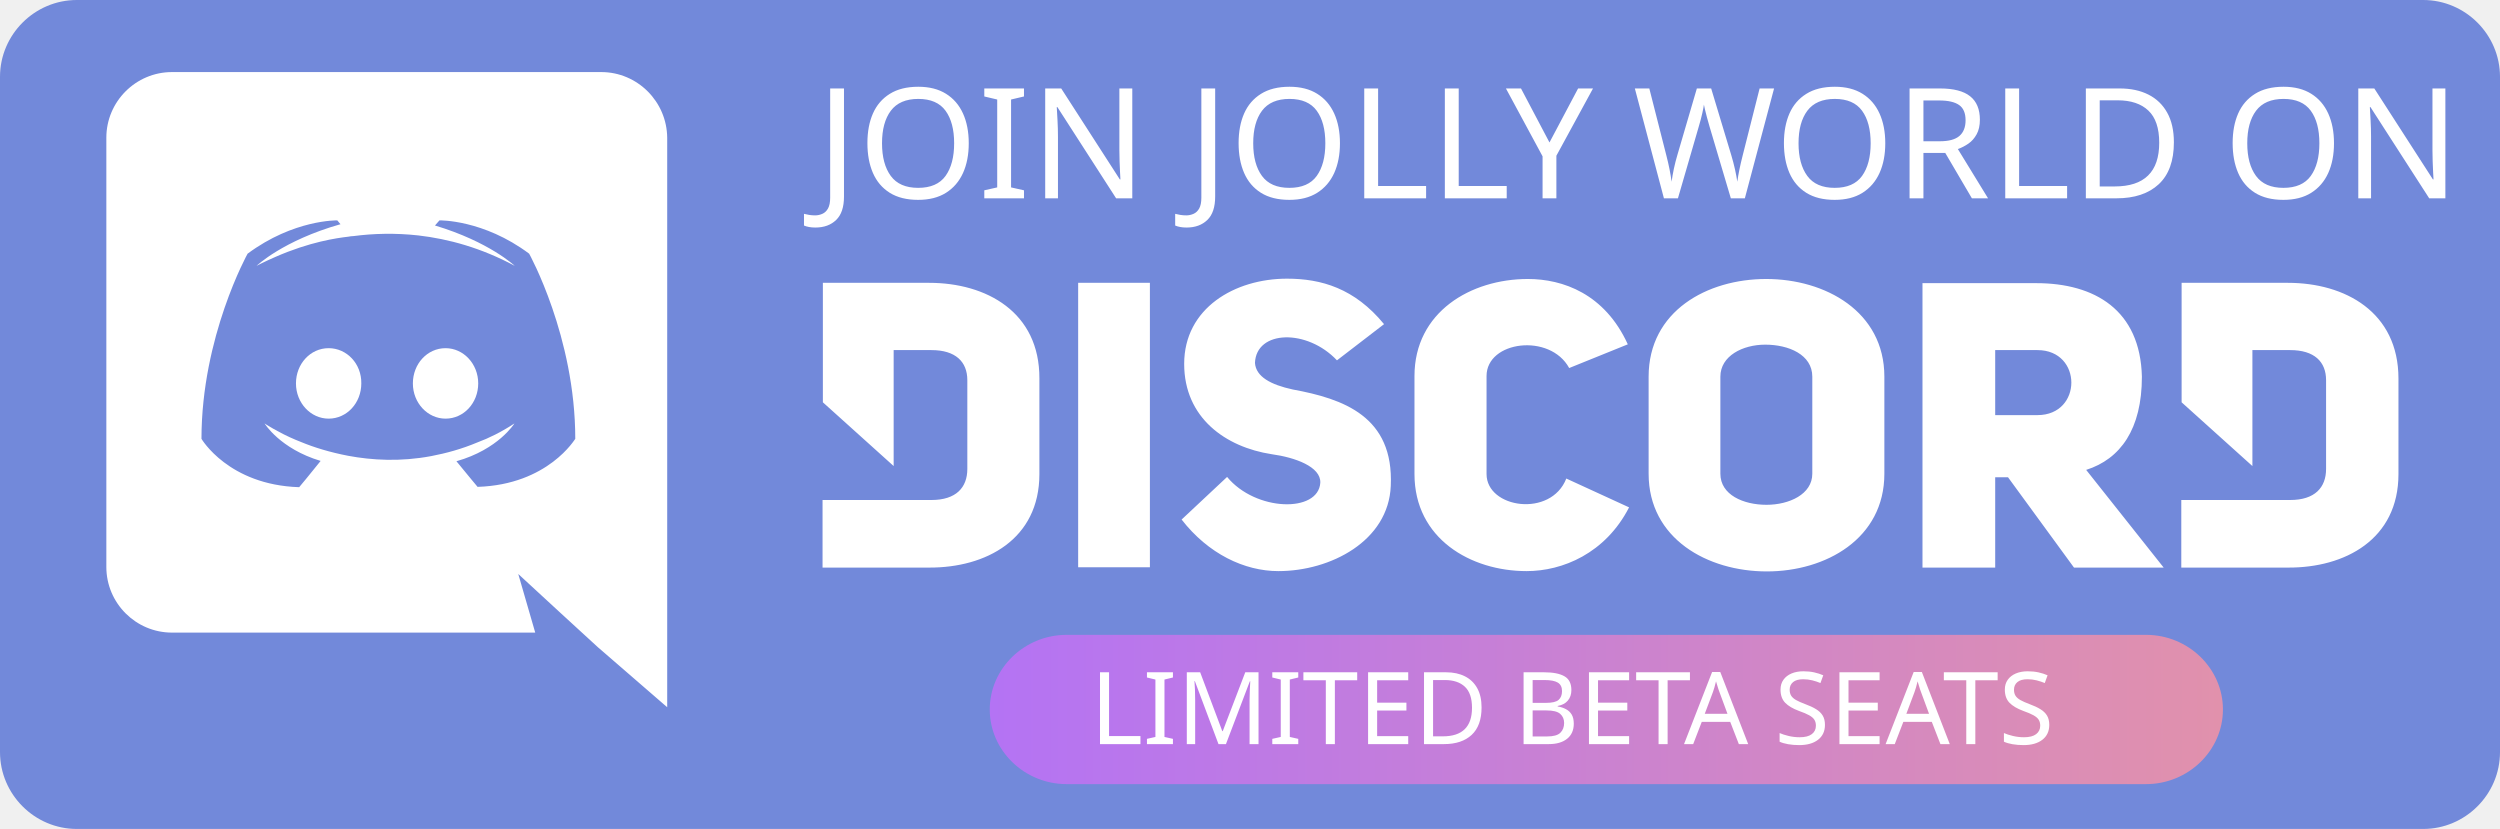
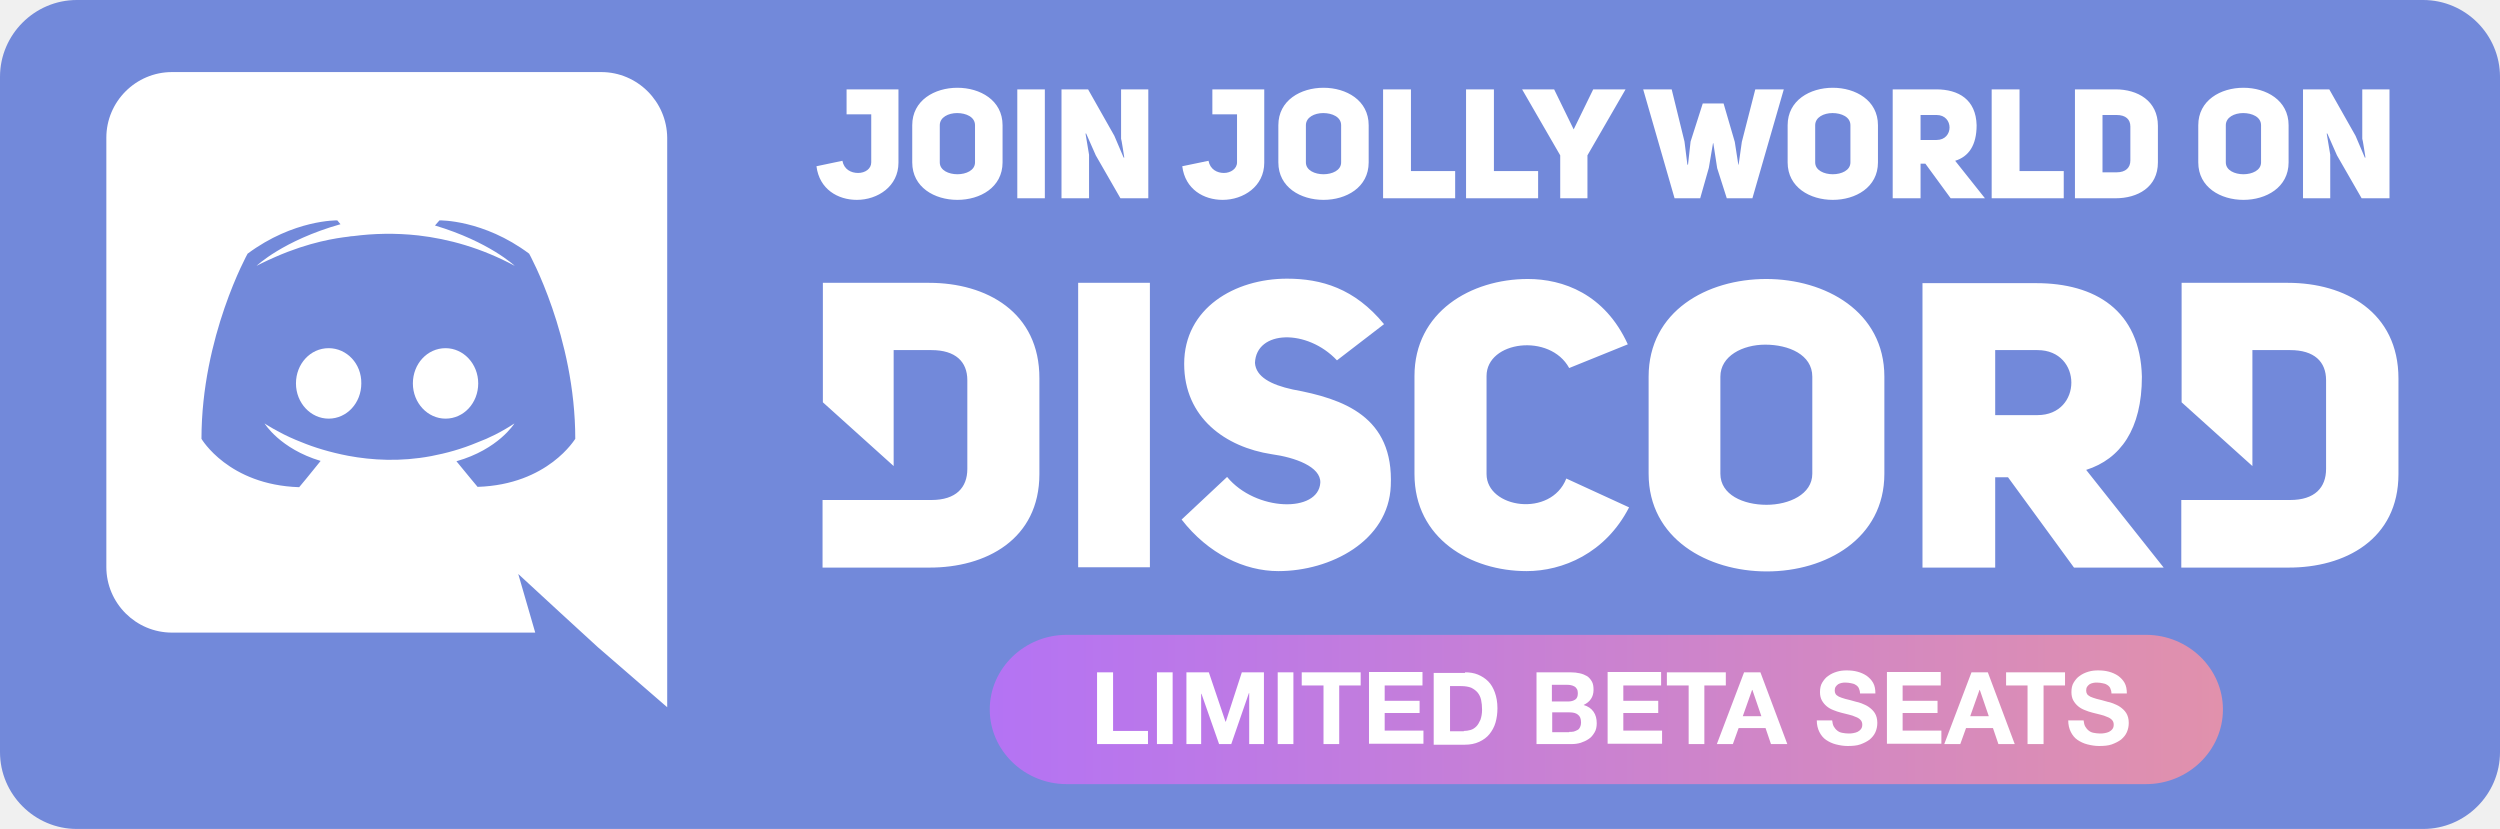
<svg xmlns="http://www.w3.org/2000/svg" version="1.1" id="Layer_1" x="0" y="0" viewBox="0 0 780.5 258.8" xml:space="preserve">
-   <style>.st1{fill:#fff}</style>
+   <style>.st1{enable-background:new}.st2{fill:#fff}</style>
  <path d="M780.5 234.8c0 13.2-10.8 24-24 24H24c-13.2 0-24-10.8-24-24V24C0 10.8 10.8 0 24 0h732.5c13.2 0 24 10.8 24 24v210.8z" fill="#7289da" />
-   <text transform="translate(254.758 61.913)" class="st1" font-size="48.025" font-family="UniSansHeavyCAPS">JOIN JOLLY WORLD ON</text>
-   <path class="st1" d="M139.1 108.7c-5.7 0-10.2 4.9-10.2 11s4.6 11 10.2 11c5.7 0 10.2-4.9 10.2-11s-4.6-11-10.2-11zm-36.5 0c-5.7 0-10.2 4.9-10.2 11s4.6 11 10.2 11c5.7 0 10.2-4.9 10.2-11 .1-6.1-4.5-11-10.2-11z" />
-   <path class="st1" d="M187.7 22.5h-134c-11.3 0-20.5 9.2-20.5 20.5v134c0 11.3 9.2 20.5 20.5 20.5h113.4l-5.3-18.3 12.8 11.8 12.1 11.1 21.6 18.7V43c-.1-11.3-9.3-20.5-20.6-20.5zM149.1 152s-3.6-4.3-6.6-8c13.1-3.7 18.1-11.8 18.1-11.8-4.1 2.7-8 4.6-11.5 5.9-5 2.1-9.8 3.4-14.5 4.3-9.6 1.8-18.4 1.3-25.9-.1-5.7-1.1-10.6-2.6-14.7-4.3-2.3-.9-4.8-2-7.3-3.4-.3-.2-.6-.3-.9-.5-.2-.1-.3-.2-.4-.2-1.8-1-2.8-1.7-2.8-1.7s4.8 7.9 17.5 11.7c-3 3.8-6.7 8.2-6.7 8.2-22.1-.7-30.5-15.1-30.5-15.1 0-31.9 14.4-57.8 14.4-57.8 14.4-10.7 28-10.4 28-10.4l1 1.2c-18 5.1-26.2 13-26.2 13s2.2-1.2 5.9-2.8c10.7-4.7 19.2-5.9 22.7-6.3.6-.1 1.1-.2 1.7-.2 6.1-.8 13-1 20.2-.2 9.5 1.1 19.7 3.9 30.1 9.5 0 0-7.9-7.5-24.9-12.6l1.4-1.6s13.7-.3 28 10.4c0 0 14.4 25.9 14.4 57.8 0-.1-8.4 14.3-30.5 15zm141-63.7h-33.2v37.3l22.1 19.9v-36.2h11.8c7.5 0 11.2 3.6 11.2 9.4v27.7c0 5.8-3.5 9.7-11.2 9.7h-34v21.1H290c17.8.1 34.5-8.8 34.5-29.2v-29.8c.1-20.8-16.6-29.9-34.4-29.9zm174 59.7v-30.6c0-11 19.8-13.5 25.8-2.5l18.3-7.4C501 91.7 487.9 87.1 477 87.1c-17.8 0-35.4 10.3-35.4 30.3V148c0 20.2 17.6 30.3 35 30.3 11.2 0 24.6-5.5 32-19.9l-19.6-9c-4.8 12.3-24.9 9.3-24.9-1.4zm-60.5-26.4c-6.9-1.5-11.5-4-11.8-8.3.4-10.3 16.3-10.7 25.6-.8l14.7-11.3C422.9 90 412.5 87 401.8 87c-16.3 0-32.1 9.2-32.1 26.6 0 16.9 13 26 27.3 28.2 7.3 1 15.4 3.9 15.2 8.9-.6 9.5-20.2 9-29.1-1.8l-14.2 13.3c8.3 10.7 19.6 16.1 30.2 16.1 16.3 0 34.4-9.4 35.1-26.6 1-21.7-14.8-27.2-30.6-30.1zm-67 55.5H359V88.3h-22.4v88.8zm377.7-88.8h-33.2v37.3l22.1 19.9v-36.2H715c7.5 0 11.2 3.6 11.2 9.4v27.7c0 5.8-3.5 9.7-11.2 9.7h-34v21.1h33.3c17.8.1 34.5-8.8 34.5-29.2v-29.8c0-20.8-16.7-29.9-34.5-29.9zm-162.9-1.2c-18.4 0-36.7 10-36.7 30.5v30.3c0 20.3 18.4 30.5 36.9 30.5 18.4 0 36.7-10.2 36.7-30.5v-30.3c0-20.4-18.5-30.5-36.9-30.5zm14.4 60.8c0 6.4-7.2 9.7-14.3 9.7-7.2 0-14.4-3.1-14.4-9.7v-30.3c0-6.5 7-10 14-10 7.3 0 14.7 3.1 14.7 10v30.3zm102.9-30.3c-.5-20.8-14.7-29.2-33-29.2h-35.5v88.8h22.7V149h4l20.6 28.2h28l-24.2-30.5c10.7-3.4 17.4-12.7 17.4-29.1zm-32.6 12h-13.2v-20.3h13.2c14.1 0 14.1 20.3 0 20.3z" />
-   <g>
-     <linearGradient id="SVGID_1_" gradientUnits="userSpaceOnUse" x1="309.019" y1="221.523" x2="693.96" y2="221.523">
-       <stop offset="0" stop-color="#b473f4" />
-       <stop offset="1" stop-color="#e191ac" />
-     </linearGradient>
-     <path d="M694 221.5c0 12.8-10.8 23.3-24 23.3H333c-13.2 0-24-10.5-24-23.3s10.8-23.3 24-23.3h337c13.2 0 24 10.5 24 23.3z" fill="url(#SVGID_1_)" />
-     <text transform="translate(340.373 232.31)" class="st1" font-size="31.404" font-family="HelveticaNeue-Bold">LIMITED BETA SEATS</text>
+   <g class="st1">
+     <path class="st2" d="M263 50.2c.5 2.7 2.7 3.8 4.9 3.8s4.1-1.3 4.1-3.3v-15h-7.7v-7.8h16.2v22.9c0 7.4-6.5 11.6-13 11.6-5.9 0-11.7-3.3-12.6-10.5l8.1-1.7zM284.8 39.1c0-7.8 7-11.7 14.1-11.7S313 31.3 313 39.1v11.6c0 7.8-7 11.7-14.1 11.7s-14.1-3.9-14.1-11.7V39.1zm8.6 11.6c0 2.5 2.8 3.7 5.5 3.7s5.5-1.2 5.5-3.7V39.1c0-2.6-2.8-3.8-5.6-3.8-2.7 0-5.4 1.3-5.4 3.8v11.6zM326.2 61.9h-8.6v-34h8.6v34zM331.5 27.9h8.2l8.2 14.5 2.9 6.8h.2s-.9-5.9-1-5.9V27.9h8.5v34h-8.7l-7.7-13.4-3-6.8h-.2l1.1 6.6v13.6h-8.6v-34zM377.3 50.2c.5 2.7 2.7 3.8 4.8 3.8 2.1 0 4.1-1.3 4.1-3.3v-15h-7.7v-7.8h16.2v22.9c0 7.4-6.5 11.6-13 11.6-5.9 0-11.7-3.3-12.6-10.5l8.2-1.7zM399.1 39.1c0-7.8 7-11.7 14.1-11.7s14.1 3.9 14.1 11.7v11.6c0 7.8-7 11.7-14.1 11.7s-14.1-3.9-14.1-11.7V39.1zm8.6 11.6c0 2.5 2.8 3.7 5.5 3.7s5.5-1.2 5.5-3.7V39.1c0-2.6-2.8-3.8-5.6-3.8-2.7 0-5.4 1.3-5.4 3.8v11.6zM431.9 27.9h8.6v25.5h13.8v8.5h-22.5v-34zM457.8 27.9h8.6v25.5h13.8v8.5h-22.5v-34zM487.1 61.9V48.5l-11.9-20.6h10l6.1 12.5 6.1-12.5h10.1l-11.9 20.6v13.4h-8.5zM548 27.9h8.9l-9.8 34h-8l-3-9.4-1.2-7.8h-.1l-1.3 7.7-2.7 9.5h-8l-9.8-34h8.9l4 16.3.9 7.2h.2l.8-7.2 3.8-11.9h6.5l3.5 12 1.1 7.1h.1l1-7.1 4.2-16.4zM558.1 39.1c0-7.8 7-11.7 14.1-11.7s14.1 3.9 14.1 11.7v11.6c0 7.8-7 11.7-14.1 11.7s-14.1-3.9-14.1-11.7V39.1zm8.6 11.6c0 2.5 2.8 3.7 5.5 3.7s5.5-1.2 5.5-3.7V39.1c0-2.6-2.8-3.8-5.6-3.8-2.7 0-5.4 1.3-5.4 3.8v11.6zM601.1 51.1h-1.5v10.8h-8.7v-34h13.6c7 0 12.4 3.2 12.6 11.2 0 6.3-2.5 9.8-6.7 11.1l9.3 11.7H609l-7.9-10.8zm3.5-7.4c5.4 0 5.4-7.8 0-7.8h-5v7.8h5zM621.9 27.9h8.6v25.5h13.8v8.5h-22.5v-34zM660.5 27.9c6.8 0 13.2 3.5 13.2 11.4v11.4c0 7.8-6.4 11.2-13.2 11.2h-12.7v-34h12.7zm.3 25.9c2.9 0 4.3-1.5 4.3-3.7V39.5c0-2.2-1.4-3.6-4.3-3.6h-4.4v17.9h4.4zM686.3 39.1c0-7.8 7-11.7 14.1-11.7s14.1 3.9 14.1 11.7v11.6c0 7.8-7 11.7-14.1 11.7s-14.1-3.9-14.1-11.7V39.1zm8.6 11.6c0 2.5 2.8 3.7 5.5 3.7s5.5-1.2 5.5-3.7V39.1c0-2.6-2.8-3.8-5.6-3.8-2.7 0-5.4 1.3-5.4 3.8v11.6zM719 27.9h8.2l8.2 14.5 2.9 6.8h.2s-.9-5.9-1-5.9V27.9h8.5v34h-8.7l-7.7-13.4-3-6.8h-.2l1.1 6.6v13.6H719v-34z" />
+   </g>
+   <path class="st2" d="M139.1 108.7c-5.7 0-10.2 4.9-10.2 11s4.6 11 10.2 11c5.7 0 10.2-4.9 10.2-11s-4.6-11-10.2-11zm-36.5 0c-5.7 0-10.2 4.9-10.2 11s4.6 11 10.2 11c5.7 0 10.2-4.9 10.2-11 .1-6.1-4.5-11-10.2-11z" />
+   <path class="st2" d="M187.7 22.5h-134c-11.3 0-20.5 9.2-20.5 20.5v134c0 11.3 9.2 20.5 20.5 20.5h113.4l-5.3-18.3 12.8 11.8 12.1 11.1 21.6 18.7V43c-.1-11.3-9.3-20.5-20.6-20.5zM149.1 152s-3.6-4.3-6.6-8c13.1-3.7 18.1-11.8 18.1-11.8-4.1 2.7-8 4.6-11.5 5.9-5 2.1-9.8 3.4-14.5 4.3-9.6 1.8-18.4 1.3-25.9-.1-5.7-1.1-10.6-2.6-14.7-4.3-2.3-.9-4.8-2-7.3-3.4-.3-.2-.6-.3-.9-.5-.2-.1-.3-.2-.4-.2-1.8-1-2.8-1.7-2.8-1.7s4.8 7.9 17.5 11.7c-3 3.8-6.7 8.2-6.7 8.2-22.1-.7-30.5-15.1-30.5-15.1 0-31.9 14.4-57.8 14.4-57.8 14.4-10.7 28-10.4 28-10.4l1 1.2c-18 5.1-26.2 13-26.2 13s2.2-1.2 5.9-2.8c10.7-4.7 19.2-5.9 22.7-6.3.6-.1 1.1-.2 1.7-.2 6.1-.8 13-1 20.2-.2 9.5 1.1 19.7 3.9 30.1 9.5 0 0-7.9-7.5-24.9-12.6l1.4-1.6s13.7-.3 28 10.4c0 0 14.4 25.9 14.4 57.8 0-.1-8.4 14.3-30.5 15zm141-63.7h-33.2v37.3l22.1 19.9v-36.2h11.8c7.5 0 11.2 3.6 11.2 9.4v27.7c0 5.8-3.5 9.7-11.2 9.7h-34v21.1H290c17.8.1 34.5-8.8 34.5-29.2v-29.8c.1-20.8-16.6-29.9-34.4-29.9zm174 59.7v-30.6c0-11 19.8-13.5 25.8-2.5l18.3-7.4C501 91.7 487.9 87.1 477 87.1c-17.8 0-35.4 10.3-35.4 30.3V148c0 20.2 17.6 30.3 35 30.3 11.2 0 24.6-5.5 32-19.9l-19.6-9c-4.8 12.3-24.9 9.3-24.9-1.4zm-60.5-26.4c-6.9-1.5-11.5-4-11.8-8.3.4-10.3 16.3-10.7 25.6-.8l14.7-11.3C422.9 90 412.5 87 401.8 87c-16.3 0-32.1 9.2-32.1 26.6 0 16.9 13 26 27.3 28.2 7.3 1 15.4 3.9 15.2 8.9-.6 9.5-20.2 9-29.1-1.8l-14.2 13.3c8.3 10.7 19.6 16.1 30.2 16.1 16.3 0 34.4-9.4 35.1-26.6 1-21.7-14.8-27.2-30.6-30.1zm-67 55.5H359V88.3h-22.4v88.8zm377.7-88.8h-33.2v37.3l22.1 19.9v-36.2H715c7.5 0 11.2 3.6 11.2 9.4v27.7c0 5.8-3.5 9.7-11.2 9.7h-34v21.1h33.3c17.8.1 34.5-8.8 34.5-29.2v-29.8c0-20.8-16.7-29.9-34.5-29.9zm-162.9-1.2c-18.4 0-36.7 10-36.7 30.5v30.3c0 20.3 18.4 30.5 36.9 30.5 18.4 0 36.7-10.2 36.7-30.5v-30.3c0-20.4-18.5-30.5-36.9-30.5zm14.4 60.8c0 6.4-7.2 9.7-14.3 9.7-7.2 0-14.4-3.1-14.4-9.7v-30.3c0-6.5 7-10 14-10 7.3 0 14.7 3.1 14.7 10v30.3zm102.9-30.3c-.5-20.8-14.7-29.2-33-29.2h-35.5v88.8h22.7V149h4l20.6 28.2h28l-24.2-30.5c10.7-3.4 17.4-12.7 17.4-29.1zm-32.6 12h-13.2v-20.3h13.2c14.1 0 14.1 20.3 0 20.3z" />
+   <linearGradient id="SVGID_1_" gradientUnits="userSpaceOnUse" x1="309" y1="36.5" x2="694" y2="36.5" gradientTransform="matrix(1 0 0 -1 0 258)">
+     <stop offset="0" stop-color="#b473f4" />
+     <stop offset="1" stop-color="#e191ac" />
+   </linearGradient>
+   <path d="M694 221.5c0 12.8-10.8 23.3-24 23.3H333c-13.2 0-24-10.5-24-23.3s10.8-23.3 24-23.3h337c13.2 0 24 10.5 24 23.3z" fill="url(#SVGID_1_)" />
+   <g class="st1">
+     <path class="st2" d="M347.5 209.9v18.3h10.9v4.1h-15.9v-22.4h5zM366.1 209.9v22.4h-4.9v-22.4h4.9zM377.4 209.9l5.2 15.4h.1l5-15.4h6.9v22.4H390v-15.9h-.1l-5.5 15.9h-3.8l-5.5-15.7h-.1v15.7h-4.6v-22.4h7zM403.8 209.9v22.4h-4.9v-22.4h4.9zM406.4 214v-4.1h18.4v4.1h-6.7v18.3h-4.9V214h-6.8zM444.1 209.9v4.1h-11.8v4.8h10.9v3.8h-10.9v5.5h12.1v4.1h-17v-22.4h16.7zM457.4 209.9c1.4 0 2.8.2 4 .7 1.2.5 2.3 1.2 3.2 2.1.9.9 1.6 2.1 2.1 3.5s.8 3 .8 4.9c0 1.6-.2 3.1-.6 4.5s-1.1 2.6-1.9 3.6-1.9 1.8-3.2 2.4-2.8.9-4.5.9h-9.7v-22.4h9.8zm-.4 18.3c.7 0 1.4-.1 2.1-.3.7-.2 1.3-.6 1.8-1.1.5-.5.9-1.2 1.3-2.1.3-.9.5-1.9.5-3.1 0-1.1-.1-2.2-.3-3.1s-.6-1.7-1.1-2.3c-.5-.6-1.2-1.1-2-1.5-.8-.3-1.8-.5-3.1-.5h-3.5v14.1h4.3zM490.3 209.9c1.1 0 2 .1 2.9.3.9.2 1.6.5 2.3.9.6.4 1.1 1 1.5 1.7s.5 1.6.5 2.6c0 1.1-.3 2.1-.8 2.8-.5.8-1.3 1.4-2.3 1.9 1.4.4 2.4 1.1 3.1 2.1.7 1 1 2.2 1 3.6 0 1.1-.2 2.1-.7 2.9s-1 1.5-1.8 2c-.7.5-1.6.9-2.5 1.2-1 .3-1.9.4-2.9.4h-10.9v-22.4h10.6zm-.7 9.1c.9 0 1.6-.2 2.2-.6.6-.4.8-1.1.8-2 0-.5-.1-1-.3-1.3s-.4-.6-.8-.8c-.3-.2-.7-.3-1.1-.4-.4-.1-.8-.1-1.3-.1h-4.6v5.2h5.1zm.3 9.5c.5 0 .9 0 1.4-.1.4-.1.8-.3 1.2-.5s.6-.5.8-.9c.2-.4.3-.9.3-1.4 0-1.2-.3-2-1-2.5-.6-.5-1.5-.7-2.6-.7h-5.4v6.2h5.3zM518.6 209.9v4.1h-11.8v4.8h10.9v3.8h-10.9v5.5h12.1v4.1h-17v-22.4h16.7zM520.4 214v-4.1h18.4v4.1h-6.7v18.3h-4.9V214h-6.8zM549.6 209.9l8.4 22.4h-5.1l-1.7-5h-8.4l-1.8 5h-5l8.5-22.4h5.1zm.3 13.7l-2.8-8.2h-.1l-2.9 8.2h5.8zM572.5 226.8c.3.5.6.9 1.1 1.3s1 .6 1.6.7 1.2.2 1.9.2c.4 0 .9 0 1.4-.1.5-.1 1-.2 1.4-.4s.8-.5 1.1-.9c.3-.4.4-.8.4-1.4 0-.6-.2-1.1-.6-1.5-.4-.4-.9-.7-1.5-.9-.6-.3-1.3-.5-2.1-.7l-2.4-.6c-.8-.2-1.7-.5-2.4-.8-.8-.3-1.5-.7-2.1-1.2s-1.1-1.1-1.5-1.8c-.4-.7-.6-1.6-.6-2.6 0-1.2.2-2.2.7-3 .5-.8 1.1-1.6 1.9-2.1.8-.6 1.7-1 2.7-1.3 1-.3 2-.4 3-.4 1.2 0 2.3.1 3.4.4 1.1.3 2 .7 2.9 1.3.8.6 1.5 1.3 2 2.2.5.9.7 2 .7 3.3h-4.8c0-.7-.2-1.2-.4-1.7-.2-.4-.6-.8-1-1-.4-.3-.9-.4-1.4-.5-.5-.1-1.1-.2-1.7-.2-.4 0-.8 0-1.2.1-.4.1-.8.2-1.1.4s-.6.5-.8.8c-.2.3-.3.7-.3 1.2 0 .4.1.8.3 1.1.2.3.5.5 1 .8.5.2 1.2.5 2 .7.9.2 2 .5 3.4.9.4.1 1 .2 1.7.5s1.5.6 2.2 1.1c.7.5 1.4 1.1 1.9 1.9.5.8.8 1.8.8 3.1 0 1-.2 2-.6 2.9-.4.9-1 1.6-1.8 2.3-.8.6-1.8 1.1-2.9 1.5s-2.5.5-4 .5c-1.2 0-2.4-.2-3.6-.5-1.2-.3-2.2-.8-3.1-1.4-.9-.6-1.6-1.5-2.1-2.5s-.8-2.2-.8-3.6h4.8c.1.7.2 1.4.5 1.9zM605.9 209.9v4.1H594v4.8h10.9v3.8H594v5.5h12.1v4.1h-17v-22.4h16.8zM620.6 209.9l8.4 22.4h-5.1l-1.7-5h-8.4l-1.8 5h-5l8.5-22.4h5.1zm.3 13.7l-2.8-8.2h-.1l-2.9 8.2h5.8zM626.3 214v-4.1h18.4v4.1H638v18.3h-5V214h-6.7zM651 226.8c.3.5.6.9 1.1 1.3s1 .6 1.6.7 1.2.2 1.9.2c.4 0 .9 0 1.4-.1.5-.1 1-.2 1.4-.4s.8-.5 1.1-.9c.3-.4.4-.8.4-1.4 0-.6-.2-1.1-.6-1.5-.4-.4-.9-.7-1.5-.9-.6-.3-1.3-.5-2.1-.7l-2.4-.6c-.8-.2-1.7-.5-2.4-.8-.8-.3-1.5-.7-2.1-1.2s-1.1-1.1-1.5-1.8c-.4-.7-.6-1.6-.6-2.6 0-1.2.2-2.2.7-3 .5-.8 1.1-1.6 1.9-2.1.8-.6 1.7-1 2.7-1.3 1-.3 2-.4 3-.4 1.2 0 2.3.1 3.4.4 1.1.3 2 .7 2.9 1.3.8.6 1.5 1.3 2 2.2.5.9.7 2 .7 3.3h-4.8c0-.7-.2-1.2-.4-1.7-.2-.4-.6-.8-1-1-.4-.3-.9-.4-1.4-.5-.5-.1-1.1-.2-1.7-.2-.4 0-.8 0-1.2.1-.4.1-.8.2-1.1.4s-.6.5-.8.8c-.2.3-.3.7-.3 1.2 0 .4.1.8.3 1.1.2.3.5.5 1 .8.5.2 1.2.5 2 .7.9.2 2 .5 3.4.9.4.1 1 .2 1.7.5s1.5.6 2.2 1.1c.7.5 1.4 1.1 1.9 1.9.5.8.8 1.8.8 3.1 0 1-.2 2-.6 2.9-.4.9-1 1.6-1.8 2.3-.8.6-1.8 1.1-2.9 1.5s-2.5.5-4 .5c-1.2 0-2.4-.2-3.6-.5-1.2-.3-2.2-.8-3.1-1.4-.9-.6-1.6-1.5-2.1-2.5s-.8-2.2-.8-3.6h4.8c.1.7.2 1.4.5 1.9z" />
  </g>
</svg>
